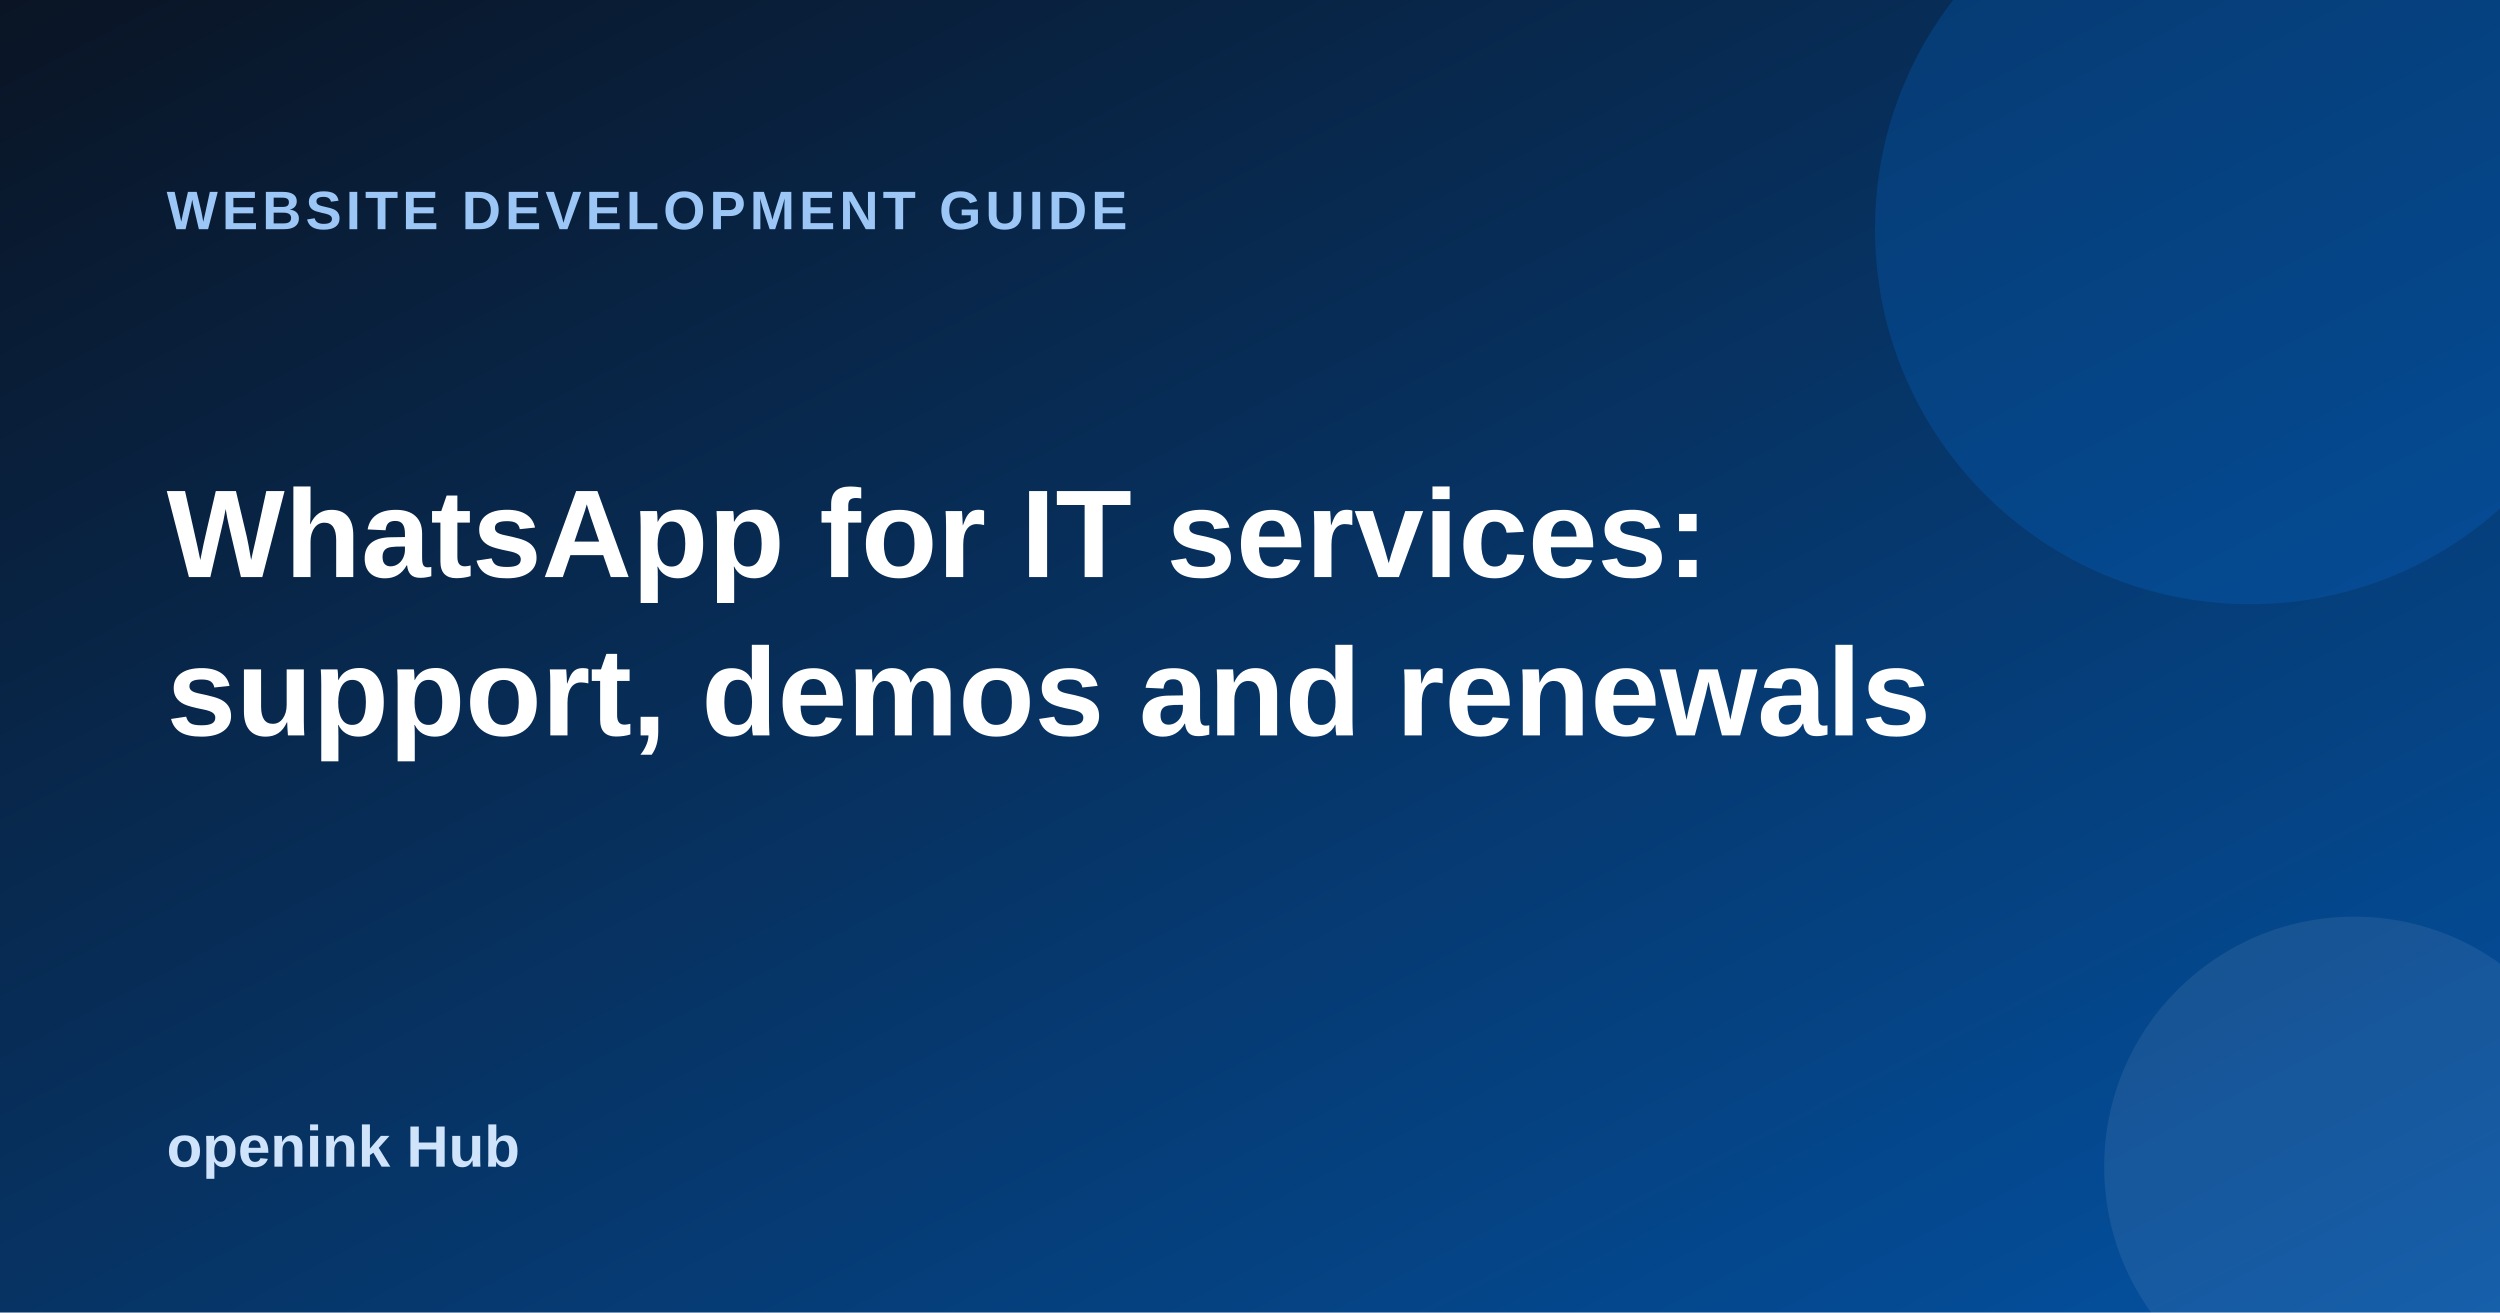
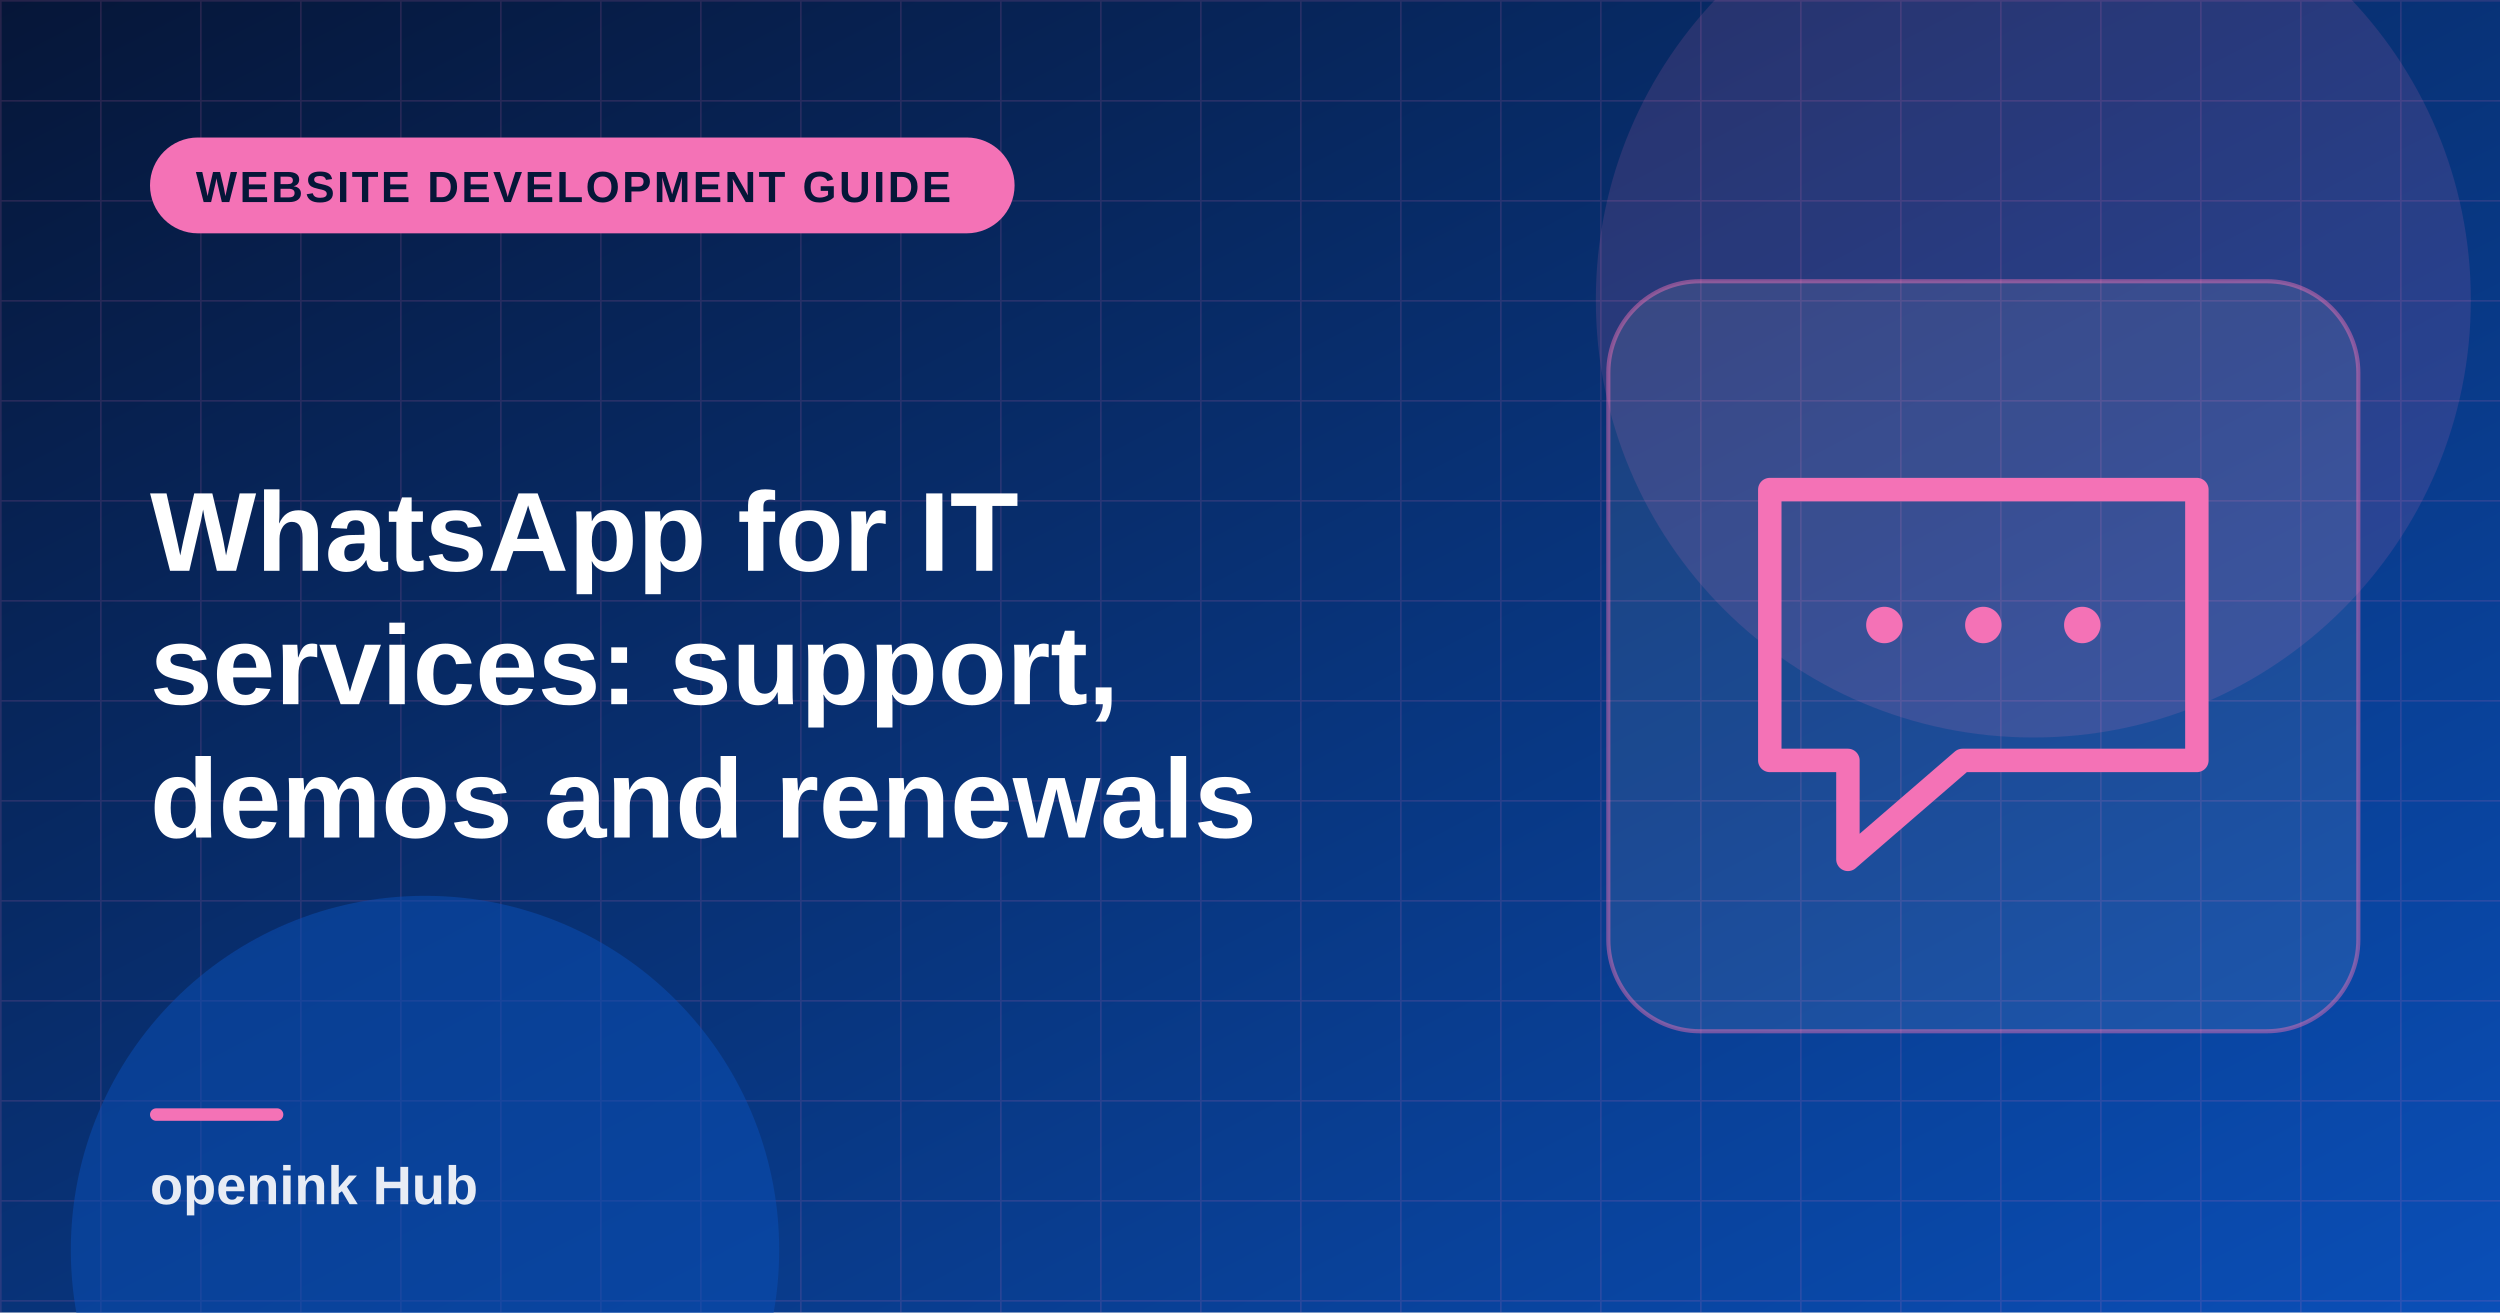
<svg xmlns="http://www.w3.org/2000/svg" width="1200" height="630" viewBox="0 0 1200 630" role="img" aria-label="WhatsApp for IT services: support, demos and renewals">
  <defs>
    <linearGradient id="g" x1="0" y1="0" x2="1" y2="1">
-       <stop offset="0" stop-color="#0a1424" />
-       <stop offset="1" stop-color="#0352a3" />
+       <stop offset="0" stop-color="#061638" />
+       <stop offset="1" stop-color="#0a4fb8" />
    </linearGradient>
+     <pattern id="p" width="48" height="48" patternUnits="userSpaceOnUse">
+       <path d="M48 0H0v48" fill="none" stroke="#f472b6" stroke-width="1.6" />
+     </pattern>
+     <style>.ic{fill:none;stroke:#f472b6;stroke-width:9;stroke-linecap:round;stroke-linejoin:round}.ic .f{fill:#f472b6;stroke:none}</style>
  </defs>
  <rect width="1200" height="630" fill="url(#g)" />
-   <circle cx="1080" cy="110" r="180" fill="#046bd2" opacity=".25" />
-   <circle cx="1130" cy="560" r="120" fill="#eef5fd" opacity=".08" />
-   <text x="80" y="110" fill="#9cc6f5" font-family="Segoe UI,Arial,sans-serif" font-size="26" font-weight="600" letter-spacing="2">WEBSITE DEVELOPMENT GUIDE</text>
-   <text x="80" y="277" fill="#fff" font-family="Segoe UI,Arial,sans-serif" font-size="60" font-weight="700">WhatsApp for IT services:</text>
-   <text x="80" y="353" fill="#fff" font-family="Segoe UI,Arial,sans-serif" font-size="60" font-weight="700">support, demos and renewals</text>
-   <text x="80" y="560" fill="#cfe3fa" font-family="Segoe UI,Arial,sans-serif" font-size="28" font-weight="600">openink Hub</text>
+   <rect width="1200" height="630" fill="url(#p)" opacity=".14" />
+   <circle cx="976" cy="144" r="210" fill="#f472b6" opacity=".14" />
+   <circle cx="204" cy="600" r="170" fill="#0a4fb8" opacity=".5" />
+   <rect x="772" y="135" width="360" height="360" rx="44" fill="#fff" fill-opacity=".08" stroke="#f472b6" stroke-opacity=".45" stroke-width="2" />
+   <g class="ic" transform="translate(827 190) scale(1.25)">
+     <path d="M18 36h164v104H92l-44 38v-38H18Z" />
+     <circle cx="62" cy="88" r="7" class="f" />
+     <circle cx="100" cy="88" r="7" class="f" />
+     <circle cx="138" cy="88" r="7" class="f" />
+   </g>
+   <rect x="72" y="66" width="415" height="46" rx="23" fill="#f472b6" />
+   <text x="94" y="97" fill="#061638" font-family="Segoe UI,Arial,sans-serif" font-size="21" font-weight="700" letter-spacing="1.2">WEBSITE DEVELOPMENT GUIDE</text>
+   <text x="72" y="274" fill="#fff" font-family="Segoe UI,Arial,sans-serif" font-size="54" font-weight="800">WhatsApp for IT</text>
+   <text x="72" y="338" fill="#fff" font-family="Segoe UI,Arial,sans-serif" font-size="54" font-weight="800">services: support,</text>
+   <text x="72" y="402" fill="#fff" font-family="Segoe UI,Arial,sans-serif" font-size="54" font-weight="800">demos and renewals</text>
+   <rect x="72" y="532" width="64" height="6" rx="3" fill="#f472b6" />
+   <text x="72" y="578" fill="#fff" fill-opacity=".9" font-family="Segoe UI,Arial,sans-serif" font-size="26" font-weight="700">openink Hub</text>
+   <text x="236" y="578" fill="#fff" fill-opacity=".6" font-family="Segoe UI,Arial,sans-serif" font-size="22" font-weight="600" />
</svg>
